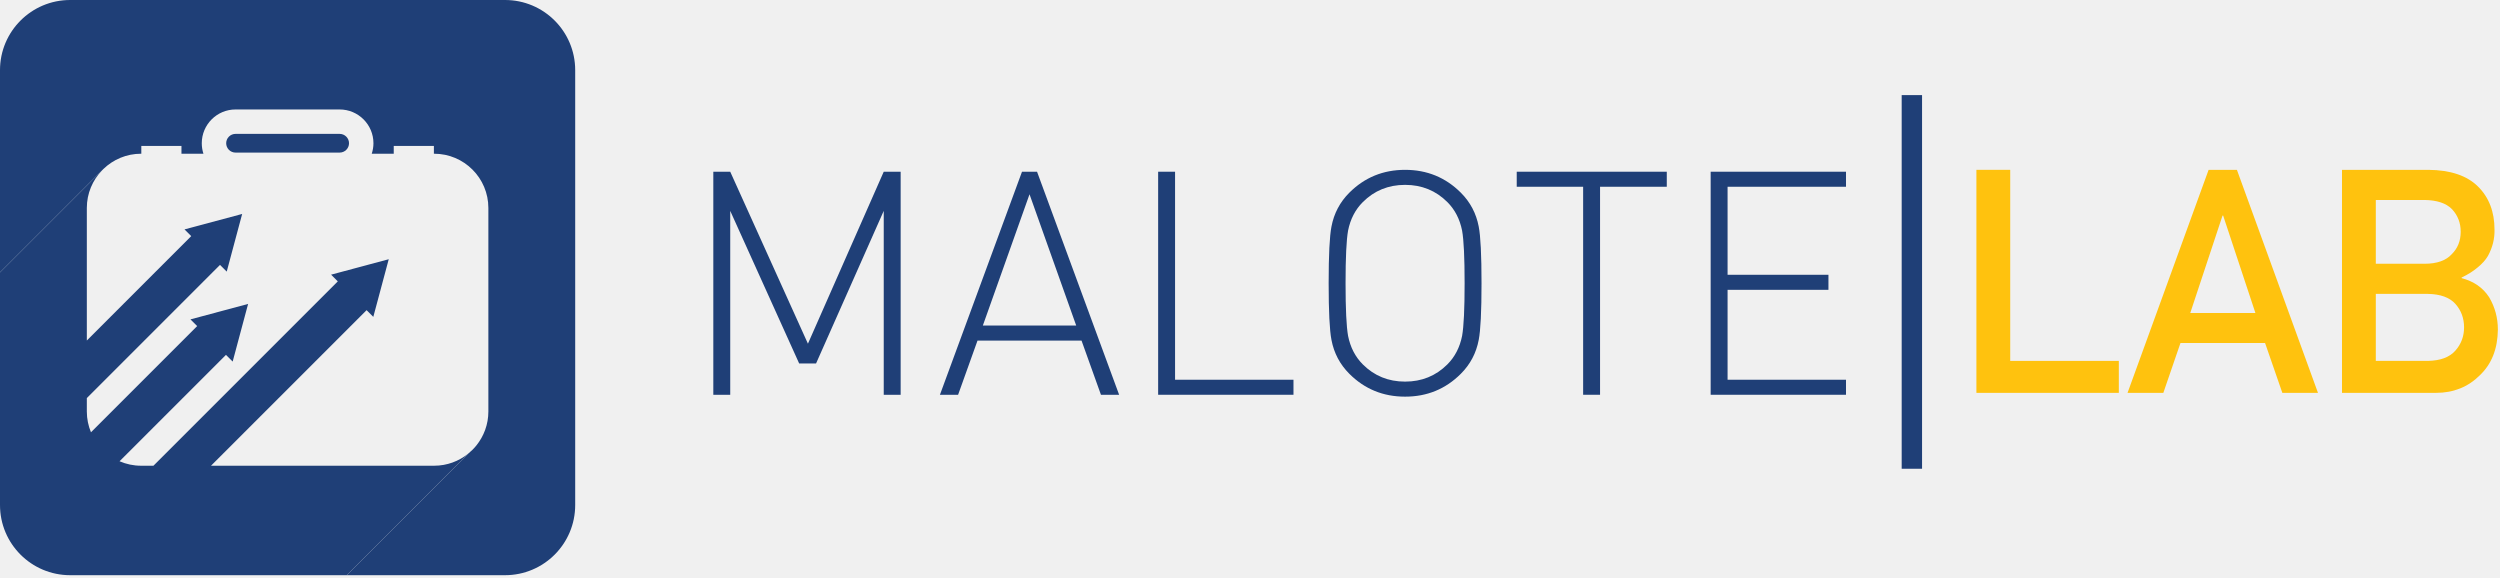
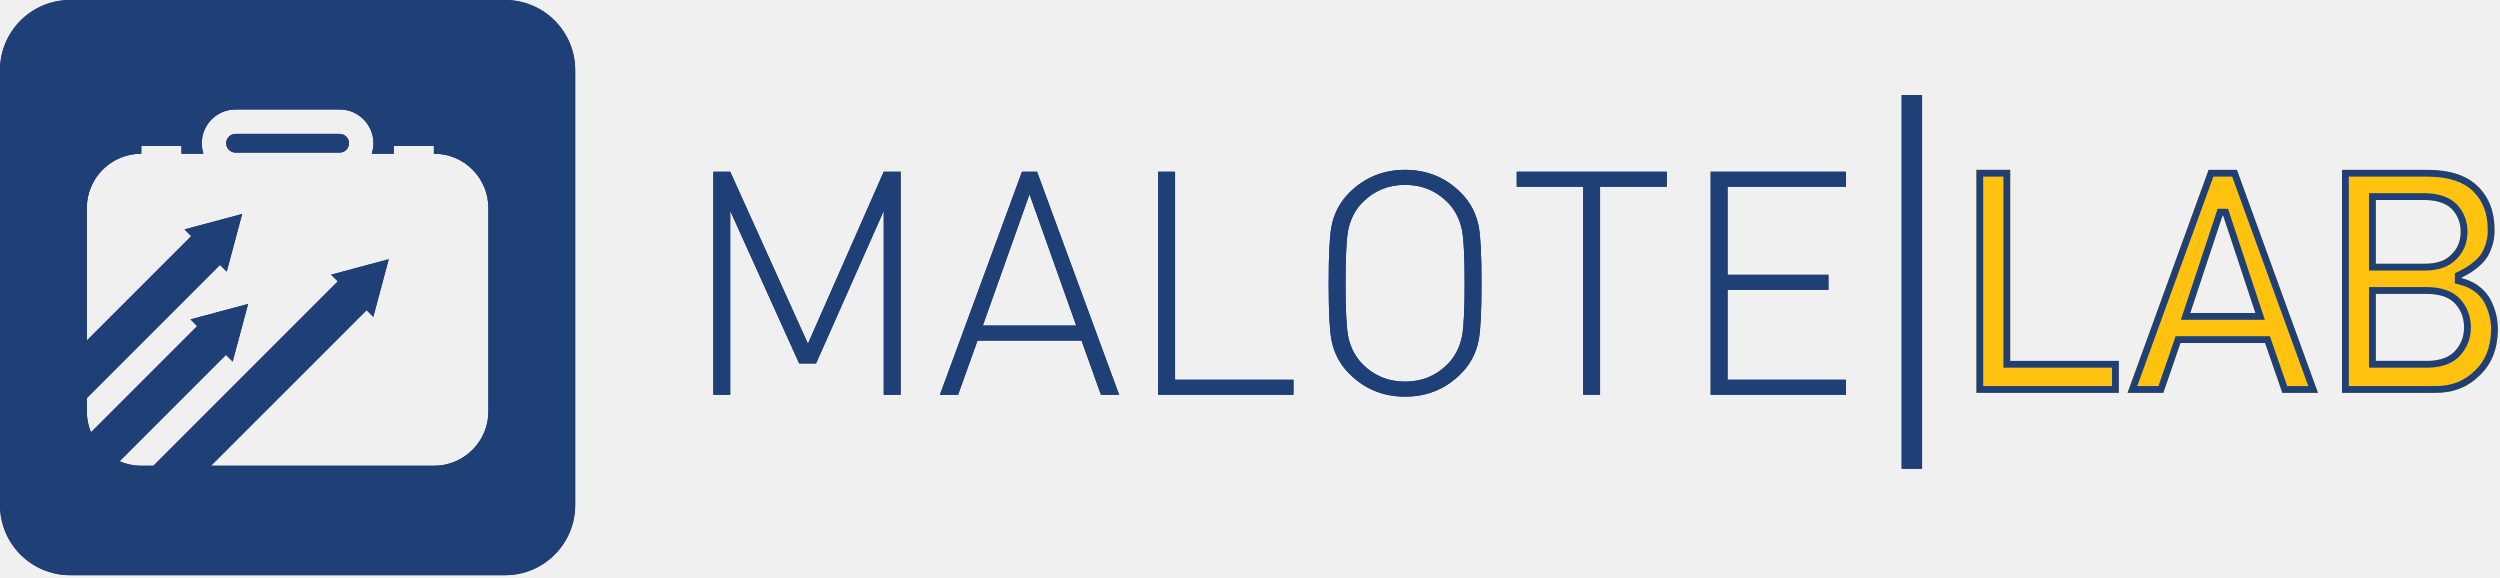
<svg xmlns="http://www.w3.org/2000/svg" width="368" height="85" viewBox="0 0 368 85" fill="none">
+   <mask id="path-1-inside-1_279_2879" fill="white">
+     <path d="M132.576 58.11H130.086V31.041L120.125 53.499H117.635L107.49 31.041V58.11H105V25.277H107.49L118.927 50.593L130.086 25.277H132.576V58.11Z" />
+     <path d="M164.735 58.11H162.06L159.201 50.132H143.891L141.032 58.11H138.357L150.439 25.277H152.653L164.735 58.11ZM158.417 47.919L151.546 28.597L144.675 47.919H158.417Z" />
+     <path d="M190.4 58.11H170.479V25.277H172.969V55.897H190.4V58.11Z" />
+     <path d="M218.081 41.693C218.081 45.844 217.943 48.626 217.666 50.04C217.297 51.977 216.421 53.637 215.037 55.02C212.793 57.265 210.057 58.387 206.829 58.387C203.601 58.387 200.865 57.265 198.621 55.02C197.237 53.637 196.361 51.977 195.992 50.04C195.715 48.626 195.577 45.844 195.577 41.693C195.577 37.543 195.715 34.761 195.992 33.347C196.361 31.41 197.237 29.75 198.621 28.366C200.865 26.122 203.601 25 206.829 25C210.057 25 212.793 26.122 215.037 28.366C216.421 29.75 217.297 31.41 217.666 33.347C217.943 34.761 218.081 37.543 218.081 41.693ZM215.591 41.693C215.591 37.912 215.468 35.33 215.222 33.946C214.884 32.255 214.161 30.857 213.054 29.75C211.364 28.059 209.288 27.213 206.829 27.213C204.37 27.213 202.294 28.059 200.604 29.75C199.497 30.857 198.774 32.255 198.436 33.946C198.19 35.33 198.067 37.912 198.067 41.693C198.067 45.475 198.19 48.057 198.436 49.441C198.774 51.131 199.497 52.53 200.604 53.637C202.294 55.328 204.37 56.173 206.829 56.173C209.288 56.173 211.364 55.328 213.054 53.637C214.161 52.53 214.884 51.131 215.222 49.441C215.468 48.057 215.591 45.475 215.591 41.693Z" />
+     <path d="M245.35 27.49H235.528V58.11H233.038V27.49H223.262V25.277H245.35V27.49Z" />
+     <path d="M271.731 58.11H251.809V25.277H271.731V27.49H254.299V40.448H269.148V42.662H254.299V55.897H271.731V58.11Z" />
+     <path d="M290.927 57.829V25H295.904V53.123H311.891V57.829H290.927Z" />
+     <path d="M322.406 46.076H331.998L327.247 31.733H327.157L322.406 46.076ZM335.961 57.829L333.417 50.489H320.965L318.443 57.829H313.174L325.108 25H329.273L341.207 57.829H335.961Z" />
+     <path d="M344.742 57.829V25H357.464C360.692 25.03 363.116 25.841 364.737 27.432C366.374 29.038 367.192 31.162 367.192 33.804C367.222 35.155 366.899 36.446 366.223 37.677C365.878 38.262 365.383 38.818 364.737 39.343C364.092 39.899 363.296 40.401 362.351 40.852V40.942C364.137 41.407 365.488 42.345 366.404 43.756C367.259 45.212 367.687 46.796 367.687 48.508C367.657 51.345 366.771 53.589 365.03 55.24C363.304 56.966 361.15 57.829 358.568 57.829H344.742ZM357.374 43.261H349.719V53.123H357.374C359.221 53.093 360.572 52.59 361.427 51.615C362.283 50.654 362.711 49.513 362.711 48.192C362.711 46.841 362.283 45.685 361.427 44.725C360.572 43.779 359.221 43.291 357.374 43.261ZM356.901 29.436H349.719V38.825H356.901C358.718 38.825 360.054 38.352 360.909 37.407C361.78 36.536 362.215 35.44 362.215 34.119C362.215 32.798 361.78 31.68 360.909 30.764C360.054 29.909 358.718 29.466 356.901 29.436Z" />
+     <path d="M34.67 22.462H49.996C50.757 22.462 51.376 21.845 51.376 21.084C51.376 20.326 50.757 19.707 49.996 19.707H34.67C33.911 19.707 33.294 20.326 33.294 21.084C33.294 21.845 33.911 22.462 34.67 22.462Z" />
+     <path d="M279.927 14H282.927V69H279.927V14Z" />
+     <path d="M0 10.326V40V74.342C0 80.046 4.623 84.668 10.326 84.668H57.5L74.342 84.668C80.046 84.668 84.669 80.045 84.669 74.342V10.326C84.669 4.623 80.046 0 74.342 0H10.326C4.623 0 0 4.623 0 10.326ZM15.018 25.078C15.088 25.006 15.157 24.937 15.231 24.867C16.666 23.483 18.616 22.628 20.767 22.628H20.802V21.484H26.711V22.628H29.945C29.788 22.142 29.701 21.623 29.701 21.084C29.701 18.343 31.929 16.113 34.67 16.113H49.996C52.74 16.113 54.971 18.343 54.971 21.084C54.971 21.623 54.88 22.142 54.721 22.628H57.958V21.484H63.868V22.628H63.901C68.312 22.628 71.888 26.203 71.888 30.615V60.568C71.888 62.472 71.221 64.218 70.109 65.589C69.755 66.026 69.357 66.422 68.921 66.776C67.549 67.888 65.803 68.555 63.901 68.555H31.061L53.962 45.656L54.95 46.645L57.223 38.158L48.737 40.431L49.723 41.42L22.588 68.555H20.767C19.641 68.555 18.57 68.32 17.598 67.898L33.259 52.237L34.249 53.224L36.521 44.738L28.034 47.013L29.024 48L13.391 63.633C13.001 62.688 12.781 61.654 12.781 60.568V58.596L32.384 38.992L33.374 39.981L35.646 31.494L27.16 33.768L28.148 34.756L12.781 50.125V30.616C12.781 28.463 13.634 26.514 15.018 25.078Z" />
+   </mask>
  <path d="M132.576 58.11H130.086V31.041L120.125 53.499H117.635L107.49 31.041V58.11H105V25.277H107.49L118.927 50.593L130.086 25.277H132.576V58.11Z" fill="#1F3F77" />
  <path d="M164.735 58.11H162.06L159.201 50.132H143.891L141.032 58.11H138.357L150.439 25.277H152.653L164.735 58.11ZM158.417 47.919L151.546 28.597L144.675 47.919H158.417Z" fill="#1F3F77" />
  <path d="M190.4 58.11H170.479V25.277H172.969V55.897H190.4V58.11Z" fill="#1F3F77" />
  <path d="M218.081 41.693C218.081 45.844 217.943 48.626 217.666 50.04C217.297 51.977 216.421 53.637 215.037 55.02C212.793 57.265 210.057 58.387 206.829 58.387C203.601 58.387 200.865 57.265 198.621 55.02C197.237 53.637 196.361 51.977 195.992 50.04C195.715 48.626 195.577 45.844 195.577 41.693C195.577 37.543 195.715 34.761 195.992 33.347C196.361 31.41 197.237 29.75 198.621 28.366C200.865 26.122 203.601 25 206.829 25C210.057 25 212.793 26.122 215.037 28.366C216.421 29.75 217.297 31.41 217.666 33.347C217.943 34.761 218.081 37.543 218.081 41.693ZM215.591 41.693C215.591 37.912 215.468 35.33 215.222 33.946C214.884 32.255 214.161 30.857 213.054 29.75C211.364 28.059 209.288 27.213 206.829 27.213C204.37 27.213 202.294 28.059 200.604 29.75C199.497 30.857 198.774 32.255 198.436 33.946C198.19 35.33 198.067 37.912 198.067 41.693C198.067 45.475 198.19 48.057 198.436 49.441C198.774 51.131 199.497 52.53 200.604 53.637C202.294 55.328 204.37 56.173 206.829 56.173C209.288 56.173 211.364 55.328 213.054 53.637C214.161 52.53 214.884 51.131 215.222 49.441C215.468 48.057 215.591 45.475 215.591 41.693Z" fill="#1F3F77" />
  <path d="M245.35 27.49H235.528V58.11H233.038V27.49H223.262V25.277H245.35V27.49Z" fill="#1F3F77" />
  <path d="M271.731 58.11H251.809V25.277H271.731V27.49H254.299V40.448H269.148V42.662H254.299V55.897H271.731V58.11Z" fill="#1F3F77" />
  <path d="M290.927 57.829V25H295.904V53.123H311.891V57.829H290.927Z" fill="#FFC20E" />
  <path d="M322.406 46.076H331.998L327.247 31.733H327.157L322.406 46.076ZM335.961 57.829L333.417 50.489H320.965L318.443 57.829H313.174L325.108 25H329.273L341.207 57.829H335.961Z" fill="#FFC20E" />
  <path d="M344.742 57.829V25H357.464C360.692 25.03 363.116 25.841 364.737 27.432C366.374 29.038 367.192 31.162 367.192 33.804C367.222 35.155 366.899 36.446 366.223 37.677C365.878 38.262 365.383 38.818 364.737 39.343C364.092 39.899 363.296 40.401 362.351 40.852V40.942C364.137 41.407 365.488 42.345 366.404 43.756C367.259 45.212 367.687 46.796 367.687 48.508C367.657 51.345 366.771 53.589 365.03 55.24C363.304 56.966 361.15 57.829 358.568 57.829H344.742ZM357.374 43.261H349.719V53.123H357.374C359.221 53.093 360.572 52.59 361.427 51.615C362.283 50.654 362.711 49.513 362.711 48.192C362.711 46.841 362.283 45.685 361.427 44.725C360.572 43.779 359.221 43.291 357.374 43.261ZM356.901 29.436H349.719V38.825H356.901C358.718 38.825 360.054 38.352 360.909 37.407C361.78 36.536 362.215 35.44 362.215 34.119C362.215 32.798 361.78 31.68 360.909 30.764C360.054 29.909 358.718 29.466 356.901 29.436Z" fill="#FFC20E" />
  <path d="M34.67 22.462H49.996C50.757 22.462 51.376 21.845 51.376 21.084C51.376 20.326 50.757 19.707 49.996 19.707H34.67C33.911 19.707 33.294 20.326 33.294 21.084C33.294 21.845 33.911 22.462 34.67 22.462Z" fill="#1F3F77" />
-   <path d="M63.901 68.555H31.061L53.962 45.656L54.95 46.645L57.223 38.158L48.737 40.431L49.723 41.42L22.588 68.555H20.767C19.641 68.555 18.57 68.32 17.598 67.898L33.259 52.237L34.249 53.224L36.521 44.738L28.034 47.013L29.024 48L13.391 63.633C13.001 62.688 12.781 61.654 12.781 60.568V58.596L32.384 38.992L33.374 39.981L35.646 31.494L27.16 33.768L28.148 34.756L12.781 50.125V30.616C12.781 28.463 13.634 26.514 15.018 25.078L0 40.097V74.342C0 80.046 4.623 84.668 10.326 84.668H51.03L68.921 66.776C67.549 67.888 65.803 68.555 63.901 68.555Z" fill="#1F3F77" />
-   <path d="M74.342 0H10.326C4.623 0 0 4.623 0 10.326V40.097L15.018 25.078C15.088 25.006 15.157 24.937 15.231 24.867C16.666 23.483 18.616 22.628 20.767 22.628H20.802V21.484H26.711V22.628H29.945C29.788 22.142 29.701 21.623 29.701 21.084C29.701 18.343 31.929 16.113 34.67 16.113H49.996C52.74 16.113 54.971 18.343 54.971 21.084C54.971 21.623 54.88 22.142 54.721 22.628H57.958V21.484H63.868V22.628H63.901C68.312 22.628 71.888 26.203 71.888 30.615V60.568C71.888 62.472 71.221 64.218 70.109 65.589C69.755 66.026 69.357 66.422 68.921 66.776L51.03 84.668L74.342 84.668C80.046 84.668 84.669 80.045 84.669 74.342V10.326C84.669 4.623 80.046 0 74.342 0Z" fill="#1F3F77" />
  <path d="M279.927 14H282.927V69H279.927V14Z" fill="#1F3F77" />
+   <path d="M0 10.326V40V74.342C0 80.046 4.623 84.668 10.326 84.668H57.5L74.342 84.668C80.046 84.668 84.669 80.045 84.669 74.342V10.326C84.669 4.623 80.046 0 74.342 0H10.326C4.623 0 0 4.623 0 10.326ZM15.018 25.078C15.088 25.006 15.157 24.937 15.231 24.867C16.666 23.483 18.616 22.628 20.767 22.628H20.802V21.484H26.711V22.628H29.945C29.788 22.142 29.701 21.623 29.701 21.084C29.701 18.343 31.929 16.113 34.67 16.113H49.996C52.74 16.113 54.971 18.343 54.971 21.084C54.971 21.623 54.88 22.142 54.721 22.628H57.958V21.484H63.868V22.628H63.901C68.312 22.628 71.888 26.203 71.888 30.615V60.568C71.888 62.472 71.221 64.218 70.109 65.589C69.755 66.026 69.357 66.422 68.921 66.776C67.549 67.888 65.803 68.555 63.901 68.555H31.061L53.962 45.656L54.95 46.645L57.223 38.158L48.737 40.431L49.723 41.42L22.588 68.555H20.767C19.641 68.555 18.57 68.32 17.598 67.898L33.259 52.237L34.249 53.224L36.521 44.738L28.034 47.013L29.024 48L13.391 63.633C13.001 62.688 12.781 61.654 12.781 60.568V58.596L32.384 38.992L33.374 39.981L35.646 31.494L27.16 33.768L28.148 34.756L12.781 50.125V30.616C12.781 28.463 13.634 26.514 15.018 25.078Z" fill="#1F3F77" />
+   <path d="M15.231 24.867L15.586 25.219L15.689 25.114L15.334 24.763L14.978 24.411L14.875 24.516L15.231 24.867ZM70.109 65.589L70.442 65.963L70.453 65.953L70.12 65.579L69.787 65.206L69.776 65.216L70.109 65.589ZM132.576 58.11V59.11H133.576V58.11H132.576ZM130.086 58.11H129.086V59.11H130.086V58.11ZM130.086 31.041H131.086L129.172 30.636L130.086 31.041ZM120.125 53.499V54.499H120.776L121.04 53.904L120.125 53.499ZM117.635 53.499L116.724 53.91L116.99 54.499H117.635V53.499ZM107.49 31.041L108.401 30.629L106.49 31.041H107.49ZM107.49 58.11V59.11H108.49V58.11H107.49ZM105 58.11H104V59.11H105V58.11ZM105 25.277V24.277H104V25.277H105ZM107.49 25.277L108.402 24.865L108.136 24.277H107.49V25.277ZM118.927 50.593L118.015 51.005L118.938 53.047L119.842 50.997L118.927 50.593ZM130.086 25.277V24.277H129.434L129.171 24.873L130.086 25.277ZM132.576 25.277H133.576V24.277H132.576V25.277ZM164.735 58.11V59.11H166.168L165.673 57.765L164.735 58.11ZM162.06 58.11L161.119 58.447L161.356 59.11H162.06V58.11ZM159.201 50.132L160.142 49.795L159.905 49.132H159.201V50.132ZM143.891 50.132V49.132H143.187L142.95 49.795L143.891 50.132ZM141.032 58.11V59.11H141.736L141.973 58.447L141.032 58.11ZM138.357 58.11L137.419 57.765L136.924 59.11H138.357V58.11ZM150.439 25.277V24.277H149.742L149.501 24.931L150.439 25.277ZM152.653 25.277L153.591 24.931L153.35 24.277H152.653V25.277ZM158.417 47.919V48.919H159.834L159.359 47.584L158.417 47.919ZM151.546 28.597L152.488 28.262L151.546 25.612L150.604 28.262L151.546 28.597ZM144.675 47.919L143.733 47.584L143.258 48.919H144.675V47.919ZM190.4 58.11V59.11H191.4V58.11H190.4ZM170.479 58.11H169.479V59.11H170.479V58.11ZM170.479 25.277V24.277H169.479V25.277H170.479ZM172.969 25.277H173.969V24.277H172.969V25.277ZM172.969 55.897H171.969V56.897H172.969V55.897ZM190.4 55.897H191.4V54.897H190.4V55.897ZM217.666 50.04L216.684 49.848L216.684 49.853L217.666 50.04ZM215.037 55.02L214.33 54.313V54.313L215.037 55.02ZM198.621 55.02L197.914 55.727V55.727L198.621 55.02ZM195.992 50.04L196.974 49.853L196.974 49.848L195.992 50.04ZM195.992 33.347L196.974 33.539L196.974 33.534L195.992 33.347ZM198.621 28.366L197.914 27.659V27.659L198.621 28.366ZM215.037 28.366L214.33 29.073V29.073L215.037 28.366ZM217.666 33.347L216.684 33.534L216.684 33.539L217.666 33.347ZM215.222 33.946L216.206 33.771L216.204 33.761L216.202 33.75L215.222 33.946ZM213.054 29.75L212.347 30.457V30.457L213.054 29.75ZM200.604 29.75L201.311 30.457V30.457L200.604 29.75ZM198.436 33.946L197.456 33.75L197.454 33.761L197.452 33.771L198.436 33.946ZM198.436 49.441L197.452 49.616L197.454 49.626L197.456 49.637L198.436 49.441ZM200.604 53.637L201.311 52.93V52.93L200.604 53.637ZM213.054 53.637L213.762 54.344V54.344L213.054 53.637ZM215.222 49.441L216.202 49.637L216.204 49.626L216.206 49.616L215.222 49.441ZM245.35 27.49V28.49H246.35V27.49H245.35ZM235.528 27.49V26.49H234.528V27.49H235.528ZM235.528 58.11V59.11H236.528V58.11H235.528ZM233.038 58.11H232.038V59.11H233.038V58.11ZM233.038 27.49H234.038V26.49H233.038V27.49ZM223.262 27.49H222.262V28.49H223.262V27.49ZM223.262 25.277V24.277H222.262V25.277H223.262ZM245.35 25.277H246.35V24.277H245.35V25.277ZM271.731 58.11V59.11H272.731V58.11H271.731ZM251.809 58.11H250.809V59.11H251.809V58.11ZM251.809 25.277V24.277H250.809V25.277H251.809ZM271.731 25.277H272.731V24.277H271.731V25.277ZM271.731 27.49V28.49H272.731V27.49H271.731ZM254.299 27.49V26.49H253.299V27.49H254.299ZM254.299 40.448H253.299V41.448H254.299V40.448ZM269.148 40.448H270.148V39.448H269.148V40.448ZM269.148 42.662V43.662H270.148V42.662H269.148ZM254.299 42.662V41.662H253.299V42.662H254.299ZM254.299 55.897H253.299V56.897H254.299V55.897ZM271.731 55.897H272.731V54.897H271.731V55.897ZM290.927 57.829H289.927V58.829H290.927V57.829ZM290.927 25V24H289.927V25H290.927ZM295.904 25H296.904V24H295.904V25ZM295.904 53.123H294.904V54.123H295.904V53.123ZM311.891 53.123H312.891V52.123H311.891V53.123ZM311.891 57.829V58.829H312.891V57.829H311.891ZM322.406 46.076L321.457 45.761L321.021 47.076H322.406V46.076ZM331.998 46.076V47.076H333.383L332.947 45.761L331.998 46.076ZM327.247 31.733L328.196 31.418L327.969 30.733H327.247V31.733ZM327.157 31.733V30.733H326.435L326.208 31.418L327.157 31.733ZM335.961 57.829L335.016 58.157L335.249 58.829H335.961V57.829ZM333.417 50.489L334.361 50.161L334.128 49.489H333.417V50.489ZM320.965 50.489V49.489H320.251L320.019 50.164L320.965 50.489ZM318.443 57.829V58.829H319.157L319.389 58.154L318.443 57.829ZM313.174 57.829L312.234 57.488L311.746 58.829H313.174V57.829ZM325.108 25V24H324.407L324.168 24.658L325.108 25ZM329.273 25L330.213 24.658L329.974 24H329.273V25ZM341.207 57.829V58.829H342.635L342.147 57.488L341.207 57.829ZM344.742 57.829H343.742V58.829H344.742V57.829ZM344.742 25V24H343.742V25H344.742ZM357.464 25L357.474 24H357.464V25ZM364.737 27.432L365.438 26.718L365.438 26.718L364.737 27.432ZM367.192 33.804H366.192V33.815L366.192 33.826L367.192 33.804ZM366.223 37.677L367.085 38.185L367.093 38.172L367.1 38.158L366.223 37.677ZM364.737 39.343L364.106 38.568L364.095 38.576L364.085 38.585L364.737 39.343ZM362.351 40.852L361.921 39.949L361.351 40.22V40.852H362.351ZM362.351 40.942H361.351V41.715L362.098 41.91L362.351 40.942ZM366.404 43.756L367.266 43.25L367.254 43.231L367.242 43.212L366.404 43.756ZM367.687 48.508L368.687 48.518V48.508H367.687ZM365.03 55.24L364.342 54.514L364.332 54.523L364.323 54.533L365.03 55.24ZM357.374 43.261L357.391 42.261L357.382 42.261H357.374V43.261ZM349.719 43.261V42.261H348.719V43.261H349.719ZM349.719 53.123H348.719V54.123H349.719V53.123ZM357.374 53.123V54.123H357.382L357.391 54.123L357.374 53.123ZM361.427 51.615L360.681 50.95L360.675 50.956L361.427 51.615ZM361.427 44.725L362.174 44.06L362.169 44.054L361.427 44.725ZM356.901 29.436L356.918 28.436L356.91 28.436H356.901V29.436ZM349.719 29.436V28.436H348.719V29.436H349.719ZM349.719 38.825H348.719V39.825H349.719V38.825ZM360.909 37.407L360.202 36.7L360.185 36.717L360.168 36.736L360.909 37.407ZM360.909 30.764L361.634 30.075L361.625 30.066L361.617 30.057L360.909 30.764ZM279.927 14V13H278.927V14H279.927ZM282.927 14H283.927V13H282.927V14ZM282.927 69V70H283.927V69H282.927ZM279.927 69H278.927V70H279.927V69ZM57.5 84.668V85.668H57.5L57.5 84.668ZM74.342 84.668V83.668H74.342L74.342 84.668ZM15.018 25.078L14.303 24.379L14.298 24.384L15.018 25.078ZM15.231 24.867L15.918 25.594L15.925 25.587L15.231 24.867ZM20.802 22.628V23.628H21.802V22.628H20.802ZM20.802 21.484V20.484H19.802V21.484H20.802ZM26.711 21.484H27.711V20.484H26.711V21.484ZM26.711 22.628H25.711V23.628H26.711V22.628ZM29.945 22.628V23.628H31.32L30.897 22.32L29.945 22.628ZM54.721 22.628L53.77 22.317L53.341 23.628H54.721V22.628ZM57.958 22.628V23.628H58.958V22.628H57.958ZM57.958 21.484V20.484H56.958V21.484H57.958ZM63.868 21.484H64.868V20.484H63.868V21.484ZM63.868 22.628H62.868V23.628H63.868V22.628ZM70.109 65.589L70.885 66.22L70.886 66.219L70.109 65.589ZM68.921 66.776L69.55 67.554L69.552 67.552L68.921 66.776ZM31.061 68.555L30.354 67.848L28.647 69.555H31.061V68.555ZM53.962 45.656L54.669 44.949L53.962 44.241L53.255 44.949L53.962 45.656ZM54.95 46.645L54.242 47.352L55.467 48.578L55.915 46.904L54.95 46.645ZM57.223 38.158L58.189 38.417L58.637 36.744L56.964 37.192L57.223 38.158ZM48.737 40.431L48.478 39.465L46.808 39.913L48.029 41.137L48.737 40.431ZM49.723 41.42L50.43 42.127L51.136 41.422L50.431 40.714L49.723 41.42ZM22.588 68.555V69.555H23.003L23.295 69.263L22.588 68.555ZM17.598 67.898L16.891 67.191L15.851 68.231L17.2 68.816L17.598 67.898ZM33.259 52.237L33.965 51.529L33.258 50.823L32.552 51.53L33.259 52.237ZM34.249 53.224L33.543 53.932L34.768 55.154L35.215 53.483L34.249 53.224ZM36.521 44.738L37.487 44.997L37.935 43.324L36.262 43.772L36.521 44.738ZM28.034 47.013L27.775 46.047L26.1 46.496L27.328 47.721L28.034 47.013ZM29.024 48L29.732 48.708L30.44 47.999L29.731 47.292L29.024 48ZM13.391 63.633L12.467 64.015L13.04 65.398L14.098 64.34L13.391 63.633ZM12.781 58.596L12.074 57.889L11.781 58.182V58.596H12.781ZM32.384 38.992L33.09 38.284L32.383 37.579L31.677 38.285L32.384 38.992ZM33.374 39.981L32.668 40.688L33.893 41.91L34.34 40.239L33.374 39.981ZM35.646 31.494L36.612 31.753L37.06 30.08L35.388 30.528L35.646 31.494ZM27.16 33.768L26.901 32.802L25.228 33.251L26.453 34.476L27.16 33.768ZM28.148 34.756L28.855 35.463L29.563 34.755L28.855 34.048L28.148 34.756ZM12.781 50.125H11.781V52.539L13.488 50.832L12.781 50.125ZM132.576 58.11V57.11H130.086V58.11V59.11H132.576V58.11ZM130.086 58.11H131.086V31.041H130.086H129.086V58.11H130.086ZM130.086 31.041L129.172 30.636L119.211 53.093L120.125 53.499L121.04 53.904L131 31.446L130.086 31.041ZM120.125 53.499V52.499H117.635V53.499V54.499H120.125V53.499ZM117.635 53.499L118.547 53.087L108.401 30.629L107.49 31.041L106.579 31.453L116.724 53.91L117.635 53.499ZM107.49 31.041H106.49V58.11H107.49H108.49V31.041H107.49ZM107.49 58.11V57.11H105V58.11V59.11H107.49V58.11ZM105 58.11H106V25.277H105H104V58.11H105ZM105 25.277V26.277H107.49V25.277V24.277H105V25.277ZM107.49 25.277L106.579 25.688L118.015 51.005L118.927 50.593L119.838 50.182L108.402 24.865L107.49 25.277ZM118.927 50.593L119.842 50.997L131.001 25.68L130.086 25.277L129.171 24.873L118.011 50.19L118.927 50.593ZM130.086 25.277V26.277H132.576V25.277V24.277H130.086V25.277ZM132.576 25.277H131.576V58.11H132.576H133.576V25.277H132.576ZM164.735 58.11V57.11H162.06V58.11V59.11H164.735V58.11ZM162.06 58.11L163.001 57.773L160.142 49.795L159.201 50.132L158.259 50.47L161.119 58.447L162.06 58.11ZM159.201 50.132V49.132H143.891V50.132V51.132H159.201V50.132ZM143.891 50.132L142.95 49.795L140.09 57.773L141.032 58.11L141.973 58.447L144.832 50.47L143.891 50.132ZM141.032 58.11V57.11H138.357V58.11V59.11H141.032V58.11ZM138.357 58.11L139.296 58.455L151.378 25.622L150.439 25.277L149.501 24.931L137.419 57.765L138.357 58.11ZM150.439 25.277V26.277H152.653V25.277V24.277H150.439V25.277ZM152.653 25.277L151.714 25.622L163.796 58.455L164.735 58.11L165.673 57.765L153.591 24.931L152.653 25.277ZM158.417 47.919L159.359 47.584L152.488 28.262L151.546 28.597L150.604 28.932L157.475 48.254L158.417 47.919ZM151.546 28.597L150.604 28.262L143.733 47.584L144.675 47.919L145.617 48.254L152.488 28.932L151.546 28.597ZM144.675 47.919V48.919H158.417V47.919V46.919H144.675V47.919ZM190.4 58.11V57.11H170.479V58.11V59.11H190.4V58.11ZM170.479 58.11H171.479V25.277H170.479H169.479V58.11H170.479ZM170.479 25.277V26.277H172.969V25.277V24.277H170.479V25.277ZM172.969 25.277H171.969V55.897H172.969H173.969V25.277H172.969ZM172.969 55.897V56.897H190.4V55.897V54.897H172.969V55.897ZM190.4 55.897H189.4V58.11H190.4H191.4V55.897H190.4ZM218.081 41.693H217.081C217.081 45.857 216.94 48.544 216.684 49.848L217.666 50.04L218.647 50.232C218.945 48.708 219.081 45.83 219.081 41.693H218.081ZM217.666 50.04L216.684 49.853C216.352 51.594 215.571 53.073 214.33 54.313L215.037 55.02L215.744 55.727C217.271 54.201 218.242 52.359 218.648 50.227L217.666 50.04ZM215.037 55.02L214.33 54.313C212.277 56.366 209.797 57.387 206.829 57.387V58.387V59.387C210.317 59.387 213.309 58.163 215.744 55.727L215.037 55.02ZM206.829 58.387V57.387C203.861 57.387 201.381 56.366 199.328 54.313L198.621 55.02L197.914 55.727C200.349 58.163 203.341 59.387 206.829 59.387V58.387ZM198.621 55.02L199.328 54.313C198.087 53.073 197.306 51.594 196.974 49.853L195.992 50.04L195.01 50.227C195.416 52.359 196.387 54.201 197.914 55.727L198.621 55.02ZM195.992 50.04L196.974 49.848C196.718 48.544 196.577 45.857 196.577 41.693H195.577H194.577C194.577 45.83 194.713 48.708 195.011 50.232L195.992 50.04ZM195.577 41.693H196.577C196.577 37.529 196.718 34.843 196.974 33.539L195.992 33.347L195.011 33.155C194.713 34.679 194.577 37.557 194.577 41.693H195.577ZM195.992 33.347L196.974 33.534C197.306 31.792 198.087 30.314 199.328 29.073L198.621 28.366L197.914 27.659C196.387 29.186 195.416 31.027 195.01 33.16L195.992 33.347ZM198.621 28.366L199.328 29.073C201.381 27.02 203.861 26 206.829 26V25V24C203.341 24 200.349 25.224 197.914 27.659L198.621 28.366ZM206.829 25V26C209.797 26 212.277 27.02 214.33 29.073L215.037 28.366L215.744 27.659C213.309 25.224 210.317 24 206.829 24V25ZM215.037 28.366L214.33 29.073C215.571 30.314 216.352 31.792 216.684 33.534L217.666 33.347L218.648 33.16C218.242 31.027 217.271 29.186 215.744 27.659L215.037 28.366ZM217.666 33.347L216.684 33.539C216.94 34.843 217.081 37.529 217.081 41.693H218.081H219.081C219.081 37.557 218.945 34.679 218.647 33.155L217.666 33.347ZM215.591 41.693H216.591C216.591 37.92 216.47 35.253 216.206 33.771L215.222 33.946L214.237 34.121C214.466 35.406 214.591 37.904 214.591 41.693H215.591ZM215.222 33.946L216.202 33.75C215.83 31.886 215.022 30.303 213.762 29.043L213.054 29.75L212.347 30.457C213.3 31.41 213.938 32.624 214.241 34.142L215.222 33.946ZM213.054 29.75L213.762 29.043C211.877 27.158 209.545 26.213 206.829 26.213V27.213V28.213C209.032 28.213 210.85 28.959 212.347 30.457L213.054 29.75ZM206.829 27.213V26.213C204.113 26.213 201.781 27.158 199.896 29.043L200.604 29.75L201.311 30.457C202.808 28.959 204.626 28.213 206.829 28.213V27.213ZM200.604 29.75L199.896 29.043C198.636 30.303 197.828 31.886 197.456 33.75L198.436 33.946L199.417 34.142C199.72 32.624 200.358 31.41 201.311 30.457L200.604 29.75ZM198.436 33.946L197.452 33.771C197.188 35.253 197.067 37.92 197.067 41.693H198.067H199.067C199.067 37.904 199.192 35.406 199.421 34.121L198.436 33.946ZM198.067 41.693H197.067C197.067 45.467 197.188 48.133 197.452 49.616L198.436 49.441L199.421 49.266C199.192 47.981 199.067 45.483 199.067 41.693H198.067ZM198.436 49.441L197.456 49.637C197.828 51.501 198.636 53.084 199.896 54.344L200.604 53.637L201.311 52.93C200.358 51.977 199.72 50.762 199.417 49.245L198.436 49.441ZM200.604 53.637L199.896 54.344C201.781 56.228 204.113 57.173 206.829 57.173V56.173V55.173C204.626 55.173 202.808 54.427 201.311 52.93L200.604 53.637ZM206.829 56.173V57.173C209.545 57.173 211.877 56.228 213.762 54.344L213.054 53.637L212.347 52.93C210.85 54.427 209.032 55.173 206.829 55.173V56.173ZM213.054 53.637L213.762 54.344C215.022 53.084 215.83 51.501 216.202 49.637L215.222 49.441L214.241 49.245C213.938 50.762 213.3 51.977 212.347 52.93L213.054 53.637ZM215.222 49.441L216.206 49.616C216.47 48.133 216.591 45.467 216.591 41.693H215.591H214.591C214.591 45.483 214.466 47.981 214.237 49.266L215.222 49.441ZM245.35 27.49V26.49H235.528V27.49V28.49H245.35V27.49ZM235.528 27.49H234.528V58.11H235.528H236.528V27.49H235.528ZM235.528 58.11V57.11H233.038V58.11V59.11H235.528V58.11ZM233.038 58.11H234.038V27.49H233.038H232.038V58.11H233.038ZM233.038 27.49V26.49H223.262V27.49V28.49H233.038V27.49ZM223.262 27.49H224.262V25.277H223.262H222.262V27.49H223.262ZM223.262 25.277V26.277H245.35V25.277V24.277H223.262V25.277ZM245.35 25.277H244.35V27.49H245.35H246.35V25.277H245.35ZM271.731 58.11V57.11H251.809V58.11V59.11H271.731V58.11ZM251.809 58.11H252.809V25.277H251.809H250.809V58.11H251.809ZM251.809 25.277V26.277H271.731V25.277V24.277H251.809V25.277ZM271.731 25.277H270.731V27.49H271.731H272.731V25.277H271.731ZM271.731 27.49V26.49H254.299V27.49V28.49H271.731V27.49ZM254.299 27.49H253.299V40.448H254.299H255.299V27.49H254.299ZM254.299 40.448V41.448H269.148V40.448V39.448H254.299V40.448ZM269.148 40.448H268.148V42.662H269.148H270.148V40.448H269.148ZM269.148 42.662V41.662H254.299V42.662V43.662H269.148V42.662ZM254.299 42.662H253.299V55.897H254.299H255.299V42.662H254.299ZM254.299 55.897V56.897H271.731V55.897V54.897H254.299V55.897ZM271.731 55.897H270.731V58.11H271.731H272.731V55.897H271.731ZM290.927 57.829H291.927V25H290.927H289.927V57.829H290.927ZM290.927 25V26H295.904V25V24H290.927V25ZM295.904 25H294.904V53.123H295.904H296.904V25H295.904ZM295.904 53.123V54.123H311.891V53.123V52.123H295.904V53.123ZM311.891 53.123H310.891V57.829H311.891H312.891V53.123H311.891ZM311.891 57.829V56.829H290.927V57.829V58.829H311.891V57.829ZM322.406 46.076V47.076H331.998V46.076V45.076H322.406V46.076ZM331.998 46.076L332.947 45.761L328.196 31.418L327.247 31.733L326.298 32.047L331.049 46.39L331.998 46.076ZM327.247 31.733V30.733H327.157V31.733V32.733H327.247V31.733ZM327.157 31.733L326.208 31.418L321.457 45.761L322.406 46.076L323.355 46.39L328.106 32.047L327.157 31.733ZM335.961 57.829L336.906 57.502L334.361 50.161L333.417 50.489L332.472 50.816L335.016 58.157L335.961 57.829ZM333.417 50.489V49.489H320.965V50.489V51.489H333.417V50.489ZM320.965 50.489L320.019 50.164L317.497 57.505L318.443 57.829L319.389 58.154L321.91 50.814L320.965 50.489ZM318.443 57.829V56.829H313.174V57.829V58.829H318.443V57.829ZM313.174 57.829L314.114 58.171L326.048 25.342L325.108 25L324.168 24.658L312.234 57.488L313.174 57.829ZM325.108 25V26H329.273V25V24H325.108V25ZM329.273 25L328.334 25.342L340.267 58.171L341.207 57.829L342.147 57.488L330.213 24.658L329.273 25ZM341.207 57.829V56.829H335.961V57.829V58.829H341.207V57.829ZM344.742 57.829H345.742V25H344.742H343.742V57.829H344.742ZM344.742 25V26H357.464V25V24H344.742V25ZM357.464 25L357.455 26C360.533 26.029 362.666 26.8 364.037 28.145L364.737 27.432L365.438 26.718C363.566 24.881 360.851 24.032 357.474 24L357.464 25ZM364.737 27.432L364.037 28.145C365.452 29.535 366.192 31.386 366.192 33.804H367.192H368.192C368.192 30.938 367.295 28.541 365.438 26.718L364.737 27.432ZM367.192 33.804L366.192 33.826C366.218 34.995 365.941 36.113 365.347 37.196L366.223 37.677L367.1 38.158C367.857 36.779 368.225 35.316 368.191 33.782L367.192 33.804ZM366.223 37.677L365.362 37.169C365.089 37.632 364.68 38.101 364.106 38.568L364.737 39.343L365.369 40.119C366.086 39.535 366.667 38.892 367.085 38.185L366.223 37.677ZM364.737 39.343L364.085 38.585C363.52 39.071 362.804 39.528 361.921 39.949L362.351 40.852L362.78 41.755C363.789 41.275 364.663 40.726 365.39 40.101L364.737 39.343ZM362.351 40.852H361.351V40.942H362.351H363.351V40.852H362.351ZM362.351 40.942L362.098 41.91C363.669 42.319 364.799 43.12 365.565 44.301L366.404 43.756L367.242 43.212C366.177 41.571 364.605 40.496 362.603 39.974L362.351 40.942ZM366.404 43.756L365.541 44.263C366.306 45.563 366.687 46.972 366.687 48.508H367.687H368.687C368.687 46.62 368.213 44.862 367.266 43.25L366.404 43.756ZM367.687 48.508L366.687 48.497C366.659 51.117 365.851 53.083 364.342 54.514L365.03 55.24L365.718 55.966C367.691 54.094 368.655 51.573 368.687 48.518L367.687 48.508ZM365.03 55.24L364.323 54.533C362.796 56.06 360.901 56.829 358.568 56.829V57.829V58.829C361.398 58.829 363.812 57.873 365.737 55.947L365.03 55.24ZM358.568 57.829V56.829H344.742V57.829V58.829H358.568V57.829ZM357.374 43.261V42.261H349.719V43.261V44.261H357.374V43.261ZM349.719 43.261H348.719V53.123H349.719H350.719V43.261H349.719ZM349.719 53.123V54.123H357.374V53.123V52.123H349.719V53.123ZM357.374 53.123L357.391 54.123C359.397 54.091 361.07 53.539 362.179 52.274L361.427 51.615L360.675 50.956C360.074 51.642 359.044 52.096 357.358 52.123L357.374 53.123ZM361.427 51.615L362.174 52.28C363.198 51.131 363.711 49.751 363.711 48.192H362.711H361.711C361.711 49.275 361.368 50.177 360.681 50.95L361.427 51.615ZM362.711 48.192H363.711C363.711 46.609 363.202 45.213 362.174 44.06L361.427 44.725L360.681 45.39C361.364 46.157 361.711 47.073 361.711 48.192H362.711ZM361.427 44.725L362.169 44.054C361.057 42.825 359.388 42.294 357.391 42.261L357.374 43.261L357.358 44.261C359.053 44.288 360.086 44.733 360.686 45.396L361.427 44.725ZM356.901 29.436V28.436H349.719V29.436V30.436H356.901V29.436ZM349.719 29.436H348.719V38.825H349.719H350.719V29.436H349.719ZM349.719 38.825V39.825H356.901V38.825V37.825H349.719V38.825ZM356.901 38.825V39.825C358.878 39.825 360.537 39.309 361.651 38.078L360.909 37.407L360.168 36.736C359.571 37.395 358.558 37.825 356.901 37.825V38.825ZM360.909 37.407L361.617 38.114C362.689 37.041 363.215 35.684 363.215 34.119H362.215H361.215C361.215 35.196 360.871 36.031 360.202 36.7L360.909 37.407ZM362.215 34.119H363.215C363.215 32.555 362.69 31.186 361.634 30.075L360.909 30.764L360.185 31.453C360.87 32.174 361.215 33.042 361.215 34.119H362.215ZM360.909 30.764L361.617 30.057C360.503 28.944 358.866 28.468 356.918 28.436L356.901 29.436L356.885 30.436C358.57 30.463 359.604 30.873 360.202 31.471L360.909 30.764ZM34.67 22.462V23.462H49.996V22.462V21.462H34.67V22.462ZM49.996 22.462V23.462C51.308 23.462 52.376 22.398 52.376 21.084H51.376H50.376C50.376 21.291 50.206 21.462 49.996 21.462V22.462ZM51.376 21.084H52.376C52.376 19.773 51.309 18.707 49.996 18.707V19.707V20.707C50.206 20.707 50.376 20.879 50.376 21.084H51.376ZM49.996 19.707V18.707H34.67V19.707V20.707H49.996V19.707ZM34.67 19.707V18.707C33.357 18.707 32.294 19.775 32.294 21.084H33.294H34.294C34.294 20.877 34.465 20.707 34.67 20.707V19.707ZM33.294 21.084H32.294C32.294 22.396 33.358 23.462 34.67 23.462V22.462V21.462C34.464 21.462 34.294 21.293 34.294 21.084H33.294ZM279.927 14V15H282.927V14V13H279.927V14ZM282.927 14H281.927V69H282.927H283.927V14H282.927ZM282.927 69V68H279.927V69V70H282.927V69ZM279.927 69H280.927V14H279.927H278.927V69H279.927ZM0 10.326H-1V40H0H1V10.326H0ZM0 40H-1V74.342H0H1V40H0ZM0 74.342H-1C-1 80.598 4.071 85.668 10.326 85.668V84.668V83.668C5.175 83.668 1 79.493 1 74.342H0ZM10.326 84.668V85.668H57.5V84.668V83.668H10.326V84.668ZM57.5 84.668L57.5 85.668L74.342 85.668L74.342 84.668L74.342 83.668L57.5 83.668L57.5 84.668ZM74.342 84.668V85.668C80.598 85.668 85.669 80.598 85.669 74.342H84.669H83.669C83.669 79.493 79.494 83.668 74.342 83.668V84.668ZM84.669 74.342H85.669V10.326H84.669H83.669V74.342H84.669ZM84.669 10.326H85.669C85.669 4.07 80.598 -1 74.342 -1V0V1C79.494 1 83.669 5.175 83.669 10.326H84.669ZM74.342 0V-1H10.326V0V1H74.342V0ZM10.326 0V-1C4.071 -1 -1 4.07 -1 10.326H0H1C1 5.175 5.175 1 10.326 1V0ZM15.018 25.078L15.733 25.777C15.799 25.709 15.858 25.65 15.918 25.594L15.231 24.867L14.544 24.14C14.456 24.223 14.376 24.304 14.303 24.379L15.018 25.078ZM15.231 24.867L15.925 25.587C17.182 24.374 18.887 23.628 20.767 23.628V22.628V21.628C18.346 21.628 16.149 22.591 14.536 24.148L15.231 24.867ZM20.767 22.628V23.628H20.802V22.628V21.628H20.767V22.628ZM20.802 22.628H21.802V21.484H20.802H19.802V22.628H20.802ZM20.802 21.484V22.484H26.711V21.484V20.484H20.802V21.484ZM26.711 21.484H25.711V22.628H26.711H27.711V21.484H26.711ZM26.711 22.628V23.628H29.945V22.628V21.628H26.711V22.628ZM29.945 22.628L30.897 22.32C30.77 21.929 30.701 21.515 30.701 21.084H29.701H28.701C28.701 21.732 28.806 22.354 28.994 22.935L29.945 22.628ZM29.701 21.084H30.701C30.701 18.895 32.481 17.113 34.67 17.113V16.113V15.113C31.376 15.113 28.701 17.791 28.701 21.084H29.701ZM34.67 16.113V17.113H49.996V16.113V15.113H34.67V16.113ZM49.996 16.113V17.113C52.188 17.113 53.971 18.896 53.971 21.084H54.971H55.971C55.971 17.79 53.292 15.113 49.996 15.113V16.113ZM54.971 21.084H53.971C53.971 21.51 53.899 21.924 53.77 22.317L54.721 22.628L55.671 22.939C55.861 22.36 55.971 21.737 55.971 21.084H54.971ZM54.721 22.628V23.628H57.958V22.628V21.628H54.721V22.628ZM57.958 22.628H58.958V21.484H57.958H56.958V22.628H57.958ZM57.958 21.484V22.484H63.868V21.484V20.484H57.958V21.484ZM63.868 21.484H62.868V22.628H63.868H64.868V21.484H63.868ZM63.868 22.628V23.628H63.901V22.628V21.628H63.868V22.628ZM63.901 22.628V23.628C67.76 23.628 70.888 26.756 70.888 30.615H71.888H72.888C72.888 25.651 68.864 21.628 63.901 21.628V22.628ZM71.888 30.615H70.888V60.568H71.888H72.888V30.615H71.888ZM71.888 60.568H70.888C70.888 62.234 70.305 63.759 69.332 64.96L70.109 65.589L70.886 66.219C72.137 64.676 72.888 62.71 72.888 60.568H71.888ZM70.109 65.589L69.332 64.959C69.022 65.341 68.674 65.689 68.29 66.001L68.921 66.776L69.552 67.552C70.04 67.156 70.487 66.71 70.885 66.22L70.109 65.589ZM68.921 66.776L68.292 65.999C67.09 66.972 65.564 67.555 63.901 67.555V68.555V69.555C66.041 69.555 68.007 68.803 69.55 67.554L68.921 66.776ZM63.901 68.555V67.555H31.061V68.555V69.555H63.901V68.555ZM31.061 68.555L31.768 69.263L54.669 46.363L53.962 45.656L53.255 44.949L30.354 67.848L31.061 68.555ZM53.962 45.656L53.254 46.362L54.242 47.352L54.95 46.645L55.657 45.938L54.669 44.949L53.962 45.656ZM54.95 46.645L55.915 46.904L58.189 38.417L57.223 38.158L56.257 37.899L53.983 46.386L54.95 46.645ZM57.223 38.158L56.964 37.192L48.478 39.465L48.737 40.431L48.996 41.397L57.482 39.124L57.223 38.158ZM48.737 40.431L48.029 41.137L49.014 42.126L49.723 41.42L50.431 40.714L49.445 39.725L48.737 40.431ZM49.723 41.42L49.016 40.713L21.881 67.848L22.588 68.555L23.295 69.263L50.43 42.127L49.723 41.42ZM22.588 68.555V67.555H20.767V68.555V69.555H22.588V68.555ZM20.767 68.555V67.555C19.782 67.555 18.846 67.35 17.996 66.981L17.598 67.898L17.2 68.816C18.294 69.29 19.5 69.555 20.767 69.555V68.555ZM17.598 67.898L18.305 68.606L33.966 52.944L33.259 52.237L32.552 51.53L16.891 67.191L17.598 67.898ZM33.259 52.237L32.553 52.945L33.543 53.932L34.249 53.224L34.956 52.517L33.965 51.529L33.259 52.237ZM34.249 53.224L35.215 53.483L37.487 44.997L36.521 44.738L35.555 44.48L33.283 52.966L34.249 53.224ZM36.521 44.738L36.262 43.772L27.775 46.047L28.034 47.013L28.293 47.978L36.78 45.704L36.521 44.738ZM28.034 47.013L27.328 47.721L28.318 48.708L29.024 48L29.731 47.292L28.741 46.305L28.034 47.013ZM29.024 48L28.317 47.293L12.684 62.926L13.391 63.633L14.098 64.34L29.732 48.708L29.024 48ZM13.391 63.633L14.315 63.25C13.973 62.423 13.781 61.518 13.781 60.568H12.781H11.781C11.781 61.79 12.028 62.954 12.467 64.015L13.391 63.633ZM12.781 60.568H13.781V58.596H12.781H11.781V60.568H12.781ZM12.781 58.596L13.488 59.303L33.091 39.7L32.384 38.992L31.677 38.285L12.074 57.889L12.781 58.596ZM32.384 38.992L31.677 39.7L32.668 40.688L33.374 39.981L34.081 39.273L33.09 38.284L32.384 38.992ZM33.374 39.981L34.34 40.239L36.612 31.753L35.646 31.494L34.68 31.235L32.408 39.722L33.374 39.981ZM35.646 31.494L35.388 30.528L26.901 32.802L27.16 33.768L27.419 34.734L35.905 32.46L35.646 31.494ZM27.16 33.768L26.453 34.476L27.442 35.463L28.148 34.756L28.855 34.048L27.867 33.061L27.16 33.768ZM28.148 34.756L27.441 34.049L12.074 49.417L12.781 50.125L13.488 50.832L28.855 35.463L28.148 34.756ZM12.781 50.125H13.781V30.616H12.781H11.781V50.125H12.781ZM12.781 30.616H13.781C13.781 28.733 14.526 27.029 15.738 25.772L15.018 25.078L14.298 24.384C12.743 25.998 11.781 28.193 11.781 30.616H12.781Z" fill="#1F3F77" mask="url(#path-1-inside-1_279_2879)" />
</svg>
